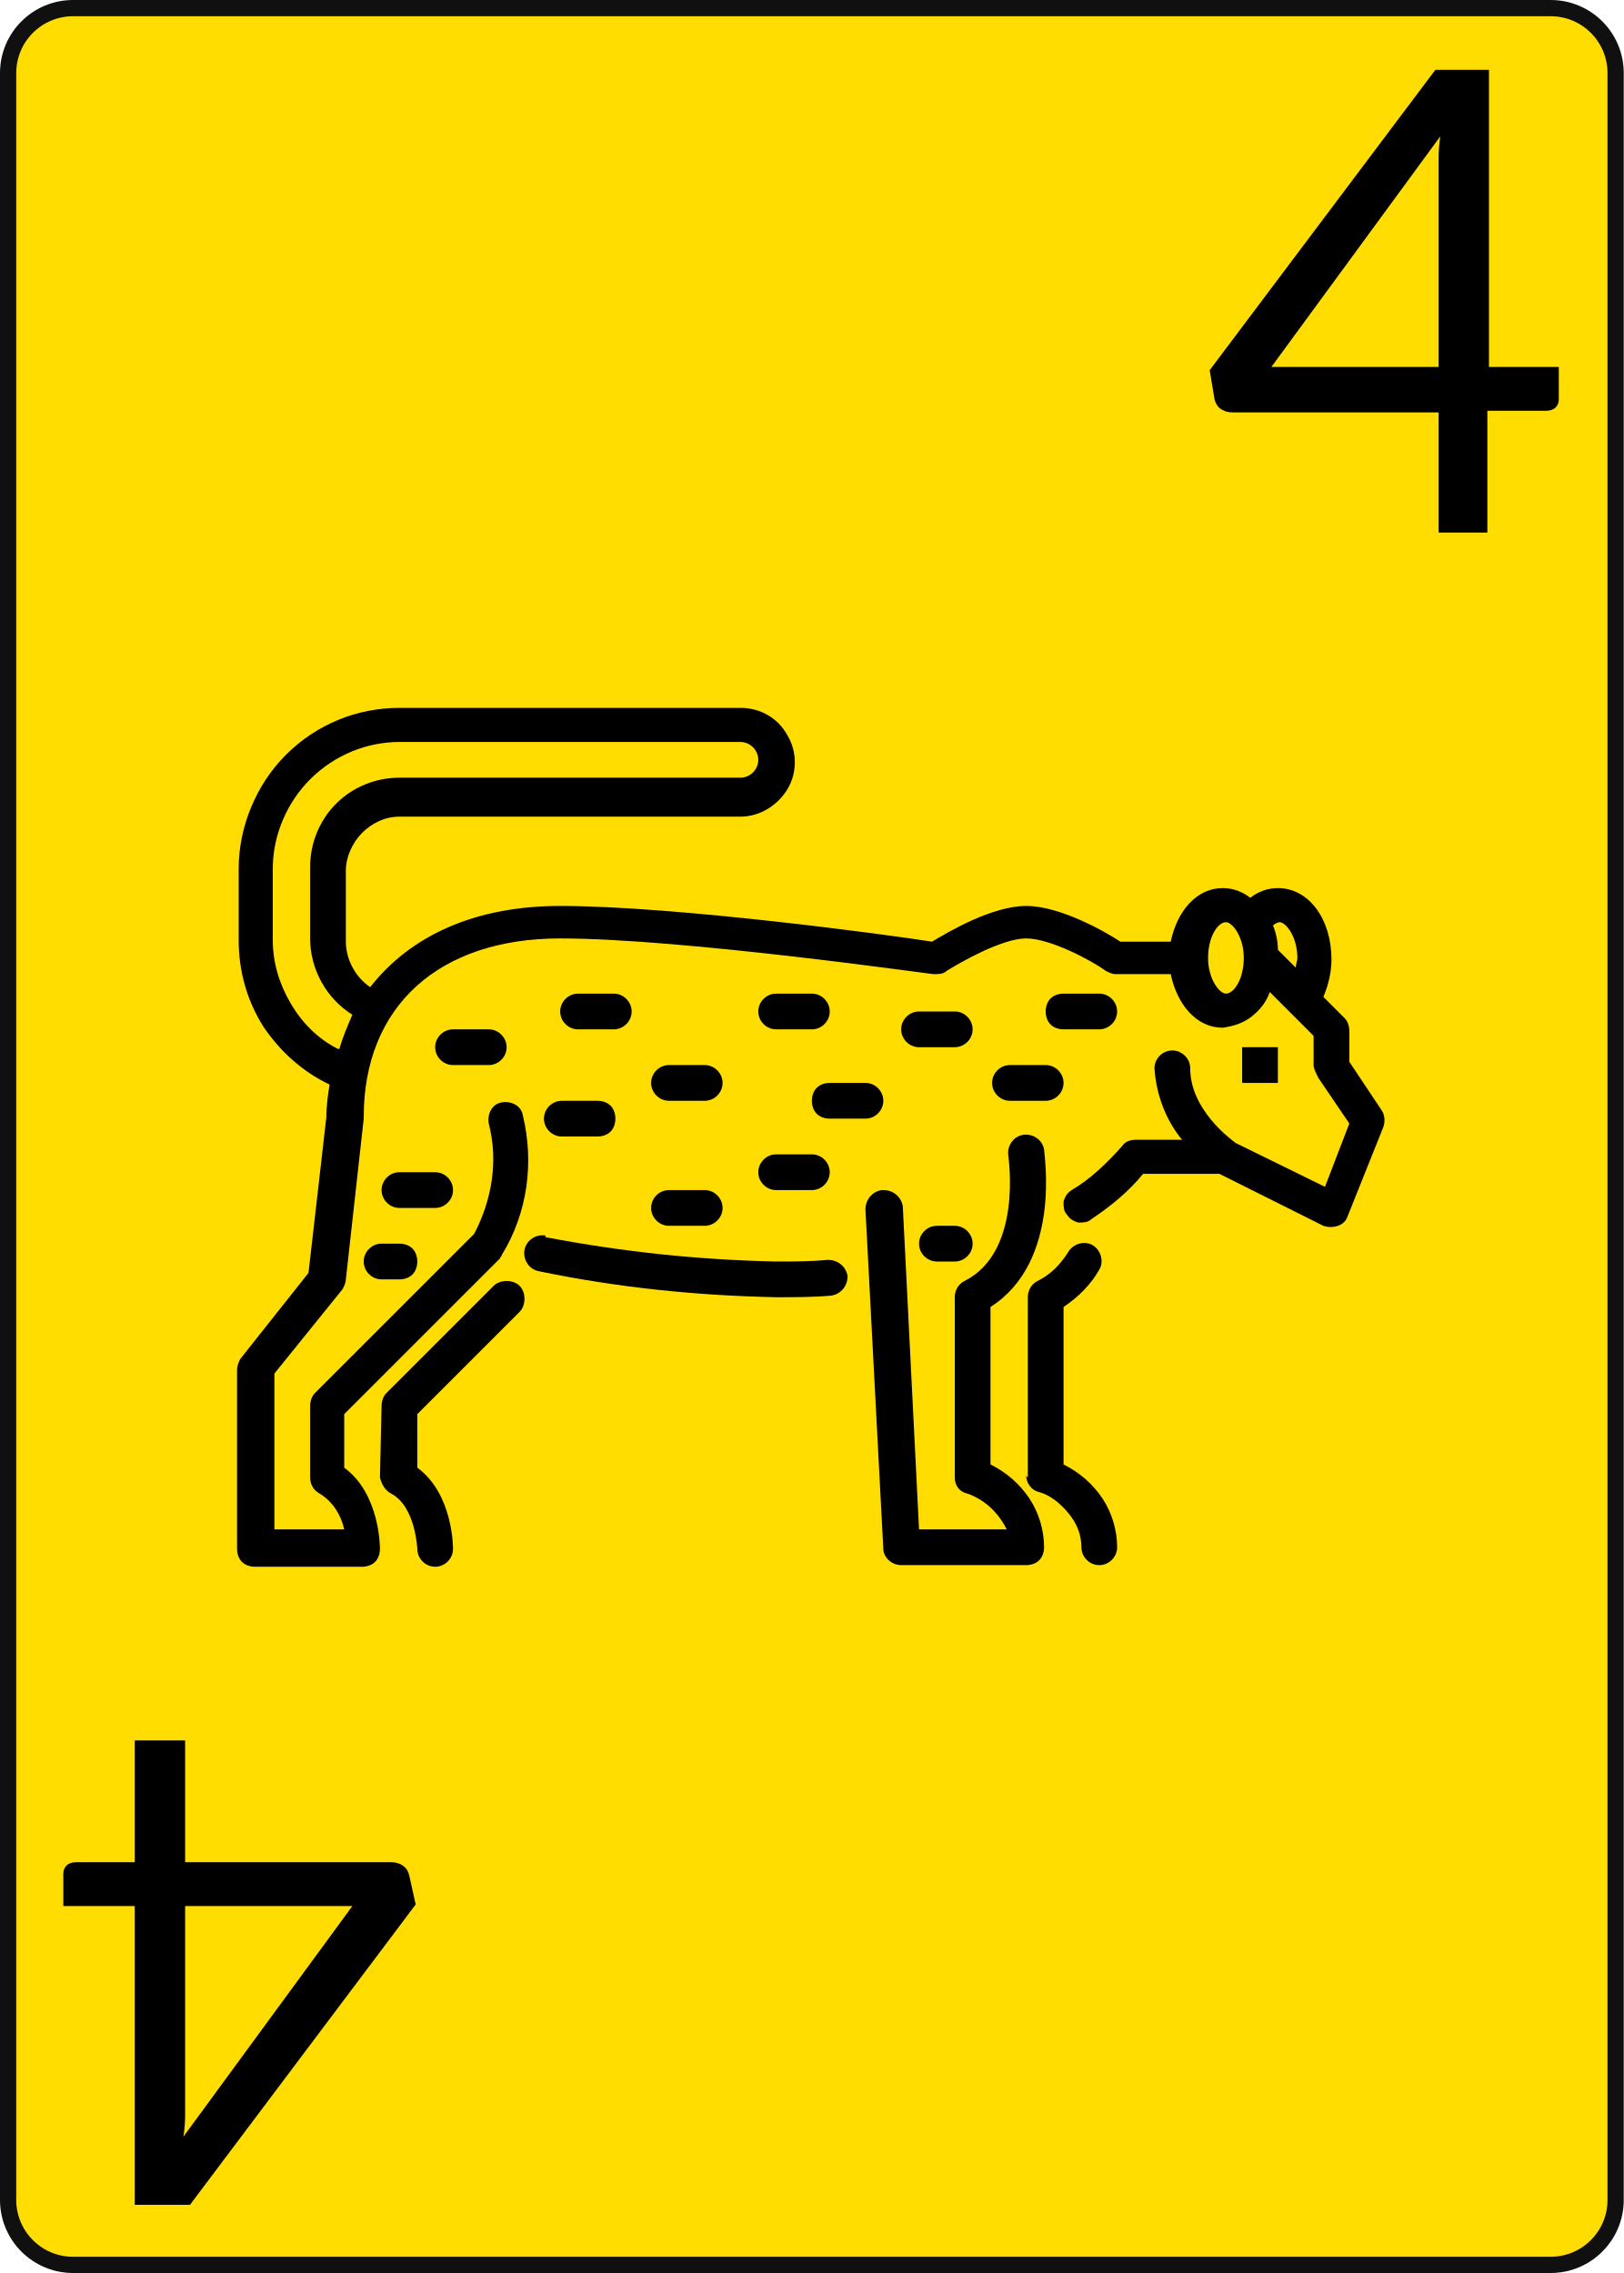
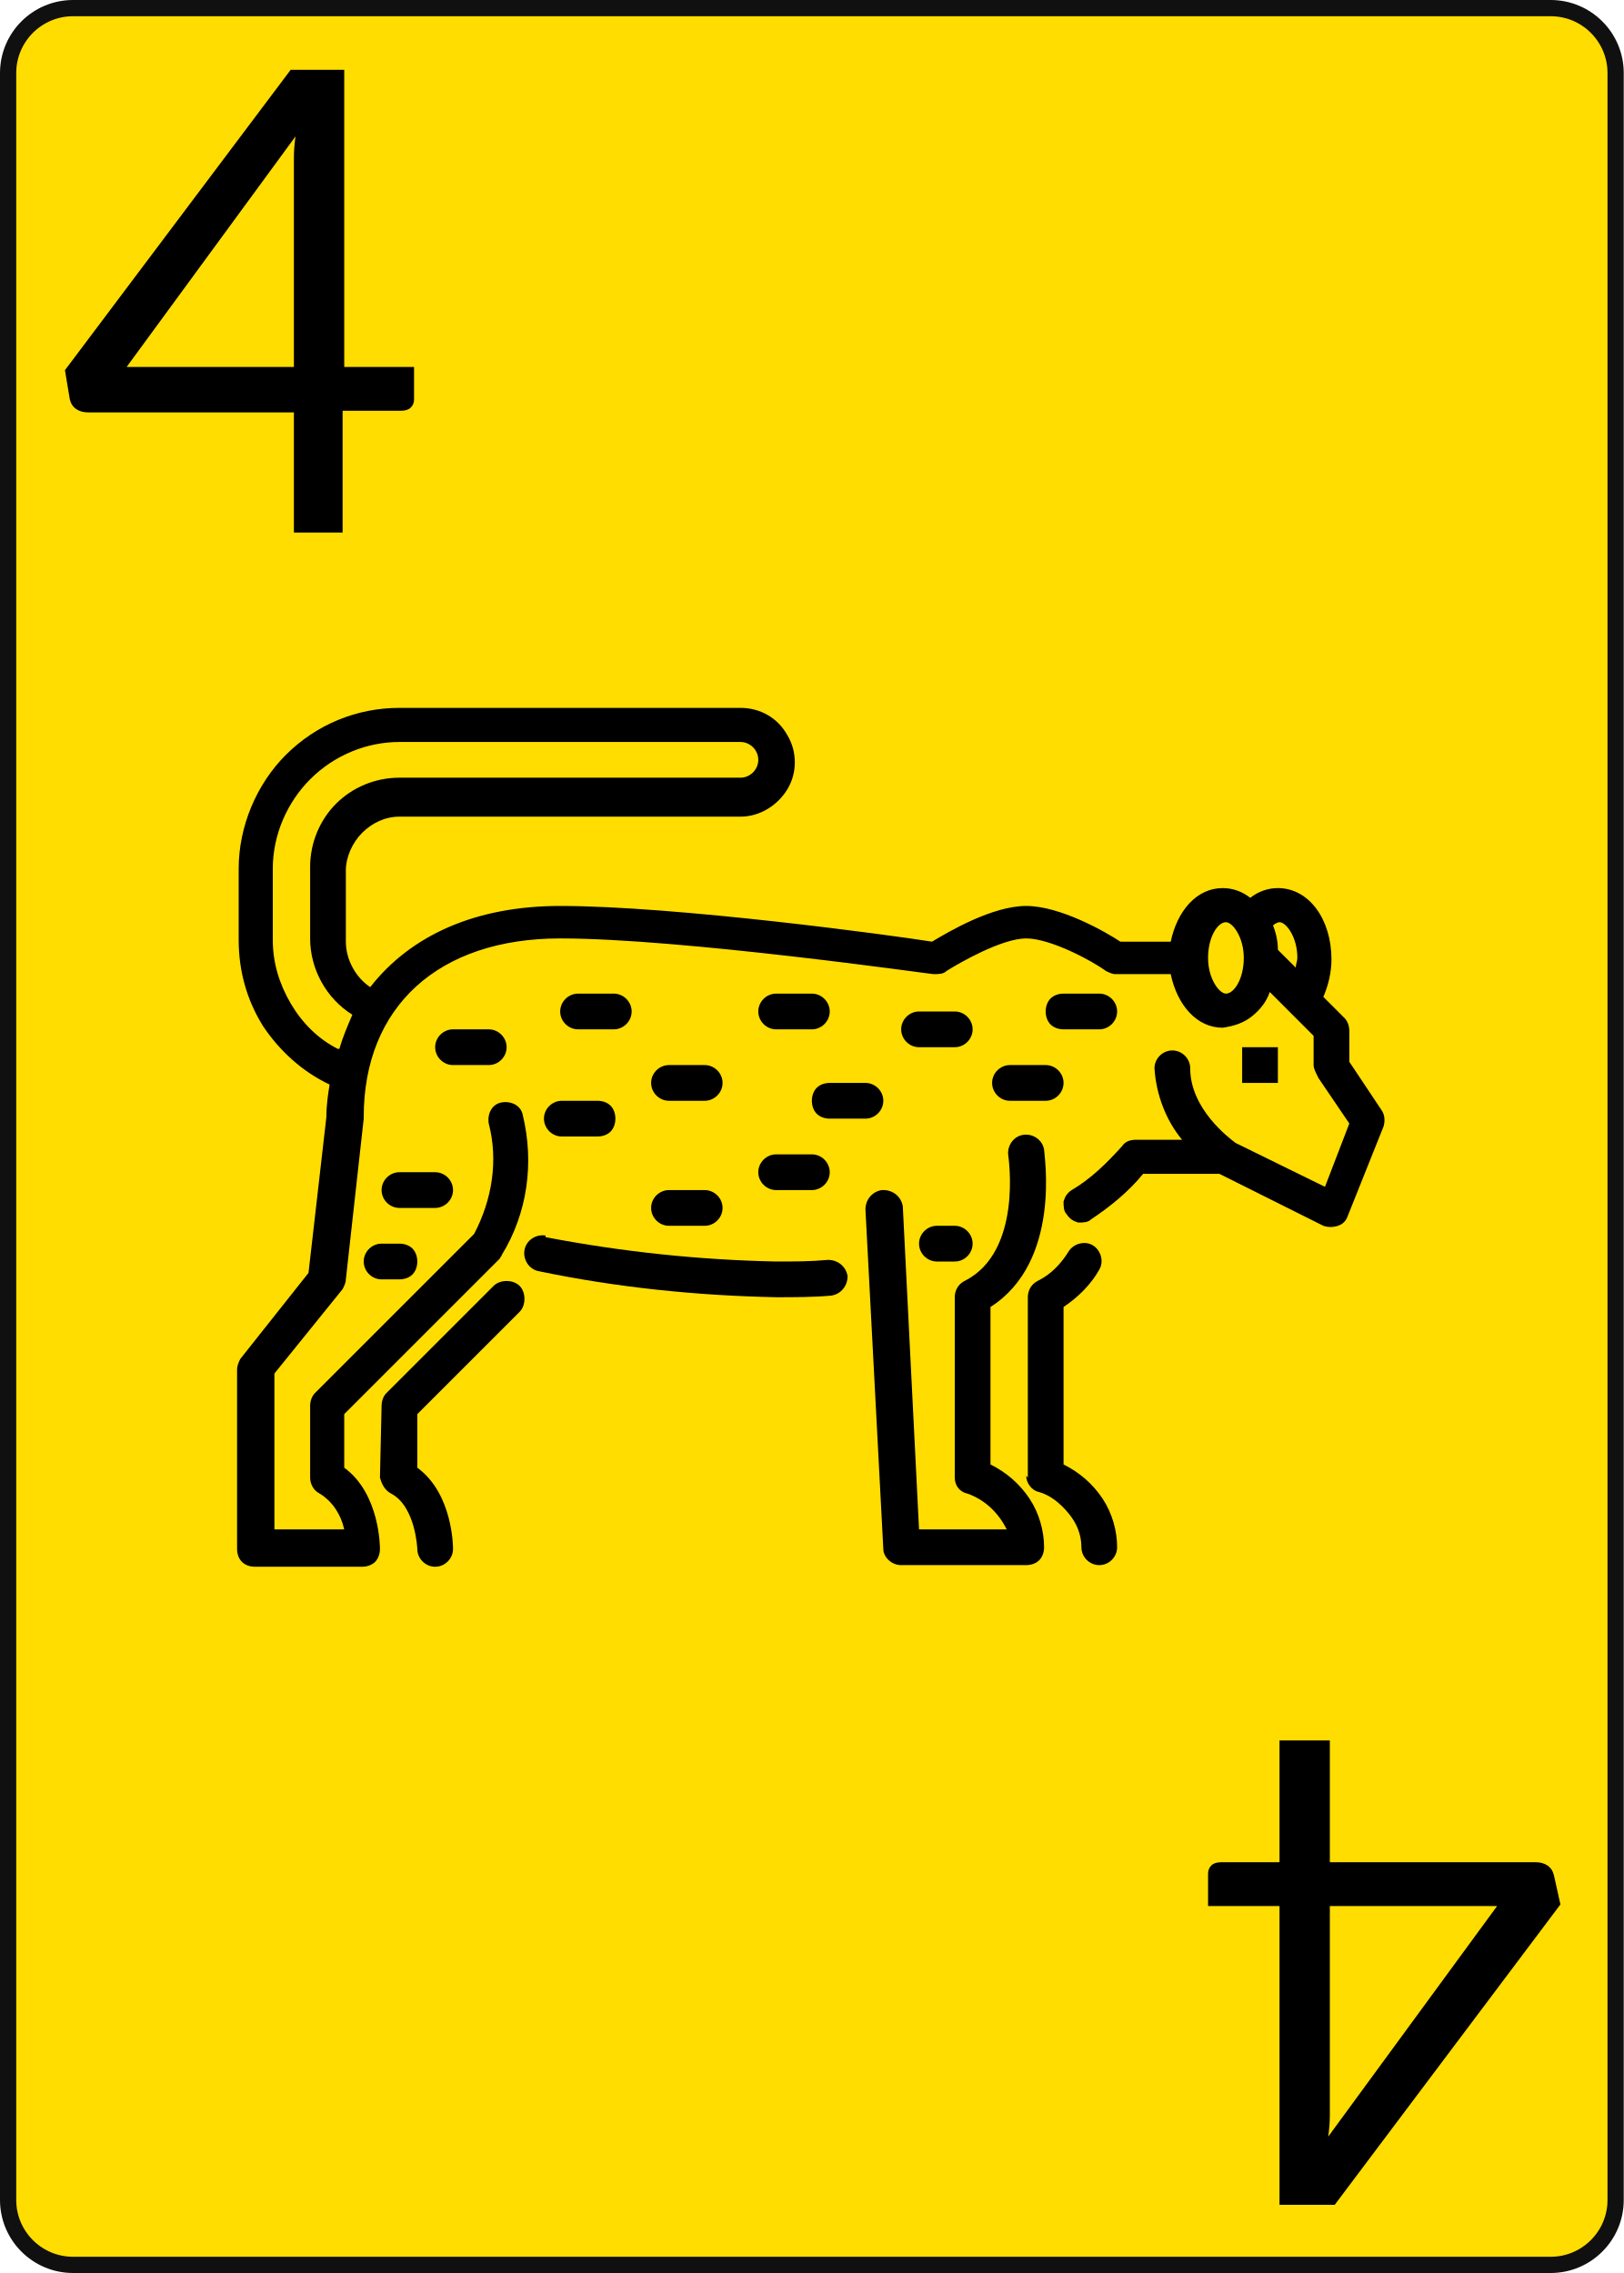
<svg xmlns="http://www.w3.org/2000/svg" width="100px" height="140px" viewbox="0 0 100 140">
  <rect x="0.5" y="0.5" width="99px" height="139px" rx="4px" ry="4px" style="fill:#ffdd00;stroke-width:1px;stroke:#101010" />
  <g id="leopard">
    <path style="fill:#000000;stroke:none" d="m 14.7,57.9 v -4.4 c 0,-2.6 1.1,-5.2 2.9,-7.0 1.9,-1.9 4.4,-2.9 7.0,-2.9 h 21.0 c 1.2,0 2.3,0.6 2.9,1.7 0.6,1.0 0.6,2.3 0,3.3 -0.6,1.0 -1.7,1.7 -2.9,1.7 H 24.6 c -0.9,0 -1.7,0.4 -2.3,1.0 -0.6,0.6 -1.0,1.5 -1.0,2.3 v 4.4 c 0,1.1 0.6,2.2 1.5,2.8 2.5,-3.2 6.5,-5.0 11.7,-5.0 7.1,0 20.4,1.8 22.9,2.2 1.0,-0.6 3.7,-2.2 5.8,-2.2 2.1,0 4.9,1.6 5.8,2.2 h 3.1 c 0.4,-1.9 1.6,-3.3 3.2,-3.3 0.6,0 1.2,0.2 1.7,0.6 0.5,-0.4 1.1,-0.6 1.7,-0.6 1.9,0 3.3,1.9 3.3,4.4 0,0.8 -0.2,1.6 -0.5,2.3 l 1.3,1.3 c 0.2,0.2 0.3,0.5 0.3,0.8 v 1.9 l 2.0,3.0 v 0 c 0.2,0.3 0.2,0.7 0.1,1.0 l -2.2,5.5 c -0.1,0.3 -0.3,0.5 -0.6,0.6 -0.3,0.1 -0.6,0.1 -0.9,0 l -6.4,-3.2 h -4.7 c -0.9,1.1 -2.0,2.0 -3.2,2.8 -0.2,0.2 -0.5,0.2 -0.8,0.2 -0.3,-0.1 -0.5,-0.2 -0.7,-0.5 -0.2,-0.2 -0.2,-0.5 -0.2,-0.8 0.1,-0.3 0.2,-0.5 0.5,-0.7 1.2,-0.7 2.2,-1.7 3.1,-2.7 0.2,-0.3 0.5,-0.4 0.9,-0.4 h 2.8 c -1.0,-1.2 -1.6,-2.8 -1.7,-4.4 0,-0.6 0.5,-1.1 1.1,-1.1 0.6,0 1.1,0.5 1.1,1.1 0,2.5 2.4,4.3 2.8,4.6 l 5.5,2.7 1.5,-3.9 -1.9,-2.8 C 81.0,66.0 80.9,65.8 80.9,65.6 V 63.8 l -2.7,-2.7 c -0.2,0.6 -0.6,1.1 -1.1,1.5 -0.5,0.4 -1.1,0.6 -1.8,0.7 -1.6,0 -2.8,-1.4 -3.2,-3.3 h -3.4 c -0.2,0 -0.4,-0.1 -0.6,-0.2 -0.8,-0.6 -3.4,-2.0 -4.9,-2.0 -1.5,0 -4.1,1.5 -4.9,2.0 -0.2,0.2 -0.5,0.2 -0.8,0.2 -0.2,0 -15.5,-2.2 -23.0,-2.2 -7.5,0 -12.1,4.2 -12.1,11.0 0,0 0,0.1 0,0.1 l -1.1,9.9 c 0,0.2 -0.1,0.4 -0.2,0.6 l -4.2,5.2 v 9.6 h 4.3 C 21.0,93.3 20.5,92.5 19.7,92.0 19.3,91.8 19.1,91.4 19.1,91.0 v -4.4 c 0,-0.3 0.1,-0.6 0.3,-0.8 l 9.8,-9.8 c 1.1,-2.1 1.5,-4.5 0.9,-6.8 -0.1,-0.6 0.2,-1.2 0.8,-1.3 0.6,-0.1 1.2,0.2 1.3,0.8 0.7,2.9 0.3,6.0 -1.3,8.6 0,0.1 -0.1,0.1 -0.1,0.2 l -9.6,9.6 v 3.3 c 2.2,1.6 2.2,4.9 2.2,5.0 0,0.3 -0.1,0.6 -0.3,0.8 -0.2,0.2 -0.5,0.3 -0.8,0.3 h -6.6 c -0.3,0 -0.6,-0.1 -0.8,-0.3 -0.2,-0.2 -0.3,-0.5 -0.3,-0.8 V 84.4 c 0,-0.3 0.1,-0.5 0.2,-0.7 l 4.2,-5.3 1.1,-9.6 c 0,-0.7 0.1,-1.4 0.2,-2.0 -1.7,-0.8 -3.1,-2.1 -4.1,-3.6 -1.0,-1.6 -1.5,-3.4 -1.5,-5.3 z m 65.2,1.1 c 0,-1.3 -0.7,-2.2 -1.1,-2.2 -0.1,0 -0.3,0.1 -0.4,0.2 0.2,0.5 0.3,1.0 0.3,1.5 l 1.1,1.1 v 0 c 0,-0.2 0.1,-0.4 0.1,-0.6 z m -4.4,2.2 c 0.5,0 1.1,-0.9 1.1,-2.2 0,-1.3 -0.7,-2.2 -1.1,-2.2 -0.5,0 -1.1,0.9 -1.1,2.2 0,1.3 0.7,2.2 1.1,2.2 z m -54.6,3.4 c 0.2,-0.7 0.5,-1.4 0.8,-2.1 -1.6,-1.0 -2.6,-2.8 -2.6,-4.7 v -4.4 c 0,-1.5 0.6,-2.9 1.6,-3.9 1.0,-1.0 2.4,-1.6 3.9,-1.6 h 21.0 c 0.6,0 1.1,-0.5 1.1,-1.1 0,-0.6 -0.5,-1.1 -1.1,-1.1 h -21.0 c -2.0,0 -4.0,0.8 -5.5,2.3 -1.4,1.4 -2.3,3.4 -2.3,5.5 v 4.4 c 0,1.4 0.4,2.7 1.1,3.9 0.7,1.2 1.7,2.2 2.9,2.8 z" />
    <path style="fill:#000000;stroke:none" d="m 23.5,86.6 c 0,-0.3 0.1,-0.6 0.3,-0.8 l 6.6,-6.6 c 0.2,-0.2 0.5,-0.3 0.8,-0.3 0.3,0 0.6,0.1 0.8,0.3 0.2,0.2 0.3,0.5 0.3,0.8 0,0.3 -0.1,0.6 -0.3,0.8 l -6.3,6.3 v 3.3 c 2.2,1.6 2.2,4.9 2.2,5.0 v 0 c 0,0.6 -0.5,1.1 -1.1,1.1 h 0 c -0.6,0 -1.1,-0.5 -1.1,-1.1 0,0 -0.1,-2.6 -1.6,-3.4 -0.4,-0.2 -0.6,-0.6 -0.7,-1.0 z" />
    <path style="fill:#000000;stroke:none" d="M 63.3,91.0 V 79.9 c 0,-0.4 0.2,-0.8 0.6,-1.0 0.8,-0.4 1.4,-1.0 1.9,-1.8 0.3,-0.5 1.0,-0.7 1.5,-0.4 0.5,0.3 0.7,1.0 0.4,1.5 -0.5,0.9 -1.3,1.7 -2.2,2.3 v 9.7 0 c 1.0,0.5 1.8,1.2 2.4,2.1 0.6,0.9 0.9,2.0 0.9,3.0 0,0.6 -0.5,1.1 -1.1,1.1 -0.6,0 -1.1,-0.5 -1.1,-1.1 0,-0.8 -0.3,-1.5 -0.8,-2.1 -0.5,-0.6 -1.1,-1.1 -1.8,-1.3 -0.5,-0.1 -0.8,-0.6 -0.8,-1.0 z" />
    <path style="fill:#000000;stroke:none" d="m 33.6,76.2 c 4.7,0.9 9.4,1.4 14.2,1.5 1.1,0 2.1,0 3.2,-0.1 0.6,0 1.1,0.4 1.2,1.0 0,0.6 -0.4,1.1 -1.0,1.2 -1.1,0.1 -2.3,0.1 -3.4,0.1 -4.9,-0.1 -9.8,-0.6 -14.6,-1.6 -0.6,-0.1 -1.0,-0.7 -0.9,-1.3 0.1,-0.6 0.7,-1.0 1.3,-0.9 z" />
    <path style="fill:#000000;stroke:none" d="m 54.4,73.3 c 0.6,0 1.1,0.4 1.2,1.0 l 1.0,19.9 h 5.4 C 61.5,93.2 60.7,92.4 59.6,92.0 59.1,91.9 58.8,91.5 58.8,91.0 V 79.9 c 0,-0.4 0.2,-0.8 0.6,-1.0 3.6,-1.8 2.7,-7.6 2.7,-7.7 h 0 c -0.1,-0.6 0.3,-1.2 0.9,-1.3 0.6,-0.1 1.2,0.3 1.3,0.9 0,0.3 1.1,6.9 -3.3,9.7 v 9.7 0 c 1.0,0.5 1.8,1.2 2.4,2.1 0.6,0.9 0.9,2.0 0.9,3.0 0,0.3 -0.1,0.6 -0.3,0.8 -0.2,0.2 -0.5,0.3 -0.8,0.3 H 55.5 c -0.6,0 -1.1,-0.5 -1.1,-1.0 L 53.3,74.5 c 0,-0.6 0.4,-1.1 1.0,-1.2 z" />
    <path style="fill:#000000;stroke:none" d="m 78.7,64.5 h -2.2 v 2.2 h 2.2 z" />
    <path style="fill:#000000;stroke:none" d="m 58.8,77.7 h -1.1 c -0.6,0 -1.1,-0.5 -1.1,-1.1 0,-0.6 0.5,-1.1 1.1,-1.1 h 1.1 c 0.6,0 1.1,0.5 1.1,1.1 0,0.6 -0.5,1.1 -1.1,1.1 z" />
    <path style="fill:#000000;stroke:none" d="m 24.6,72.2 h 2.2 c 0.6,0 1.1,0.5 1.1,1.1 0,0.6 -0.5,1.1 -1.1,1.1 h -2.2 c -0.6,0 -1.1,-0.5 -1.1,-1.1 0,-0.6 0.5,-1.1 1.1,-1.1 z" />
    <path style="fill:#000000;stroke:none" d="m 25.7,77.7 c 0,0.3 -0.1,0.6 -0.3,0.8 -0.2,0.2 -0.5,0.3 -0.8,0.3 h -1.1 c -0.6,0 -1.1,-0.5 -1.1,-1.1 0,-0.6 0.5,-1.1 1.1,-1.1 h 1.1 c 0.3,0 0.6,0.1 0.8,0.3 0.2,0.2 0.3,0.5 0.3,0.8 z" />
    <path style="fill:#000000;stroke:none" d="m 64.4,62.3 c 0,-0.3 0.1,-0.6 0.3,-0.8 0.2,-0.2 0.5,-0.3 0.8,-0.3 h 2.2 c 0.6,0 1.1,0.5 1.1,1.1 0,0.6 -0.5,1.1 -1.1,1.1 h -2.2 c -0.3,0 -0.6,-0.1 -0.8,-0.3 -0.2,-0.2 -0.3,-0.5 -0.3,-0.8 z" />
    <path style="fill:#000000;stroke:none" d="m 35.6,61.2 h 2.2 c 0.6,0 1.1,0.5 1.1,1.1 0,0.6 -0.5,1.1 -1.1,1.1 h -2.2 c -0.6,0 -1.1,-0.5 -1.1,-1.1 0,-0.6 0.5,-1.1 1.1,-1.1 z" />
    <path style="fill:#000000;stroke:none" d="m 37.9,68.9 c 0,0.3 -0.1,0.6 -0.3,0.8 -0.2,0.2 -0.5,0.3 -0.8,0.3 h -2.2 c -0.6,0 -1.1,-0.5 -1.1,-1.1 0,-0.6 0.5,-1.1 1.1,-1.1 h 2.2 c 0.3,0 0.6,0.1 0.8,0.3 0.2,0.2 0.3,0.5 0.3,0.8 z" />
    <path style="fill:#000000;stroke:none" d="m 47.8,71.1 h 2.2 c 0.6,0 1.1,0.5 1.1,1.1 0,0.6 -0.5,1.1 -1.1,1.1 h -2.2 c -0.6,0 -1.1,-0.5 -1.1,-1.1 0,-0.6 0.5,-1.1 1.1,-1.1 z" />
    <path style="fill:#000000;stroke:none" d="m 58.8,64.5 h -2.2 c -0.6,0 -1.1,-0.5 -1.1,-1.1 0,-0.6 0.5,-1.1 1.1,-1.1 h 2.2 c 0.6,0 1.1,0.5 1.1,1.1 0,0.6 -0.5,1.1 -1.1,1.1 z" />
    <path style="fill:#000000;stroke:none" d="m 50.0,67.8 c 0,-0.3 0.1,-0.6 0.3,-0.8 0.2,-0.2 0.5,-0.3 0.8,-0.3 h 2.2 c 0.6,0 1.1,0.5 1.1,1.1 0,0.6 -0.5,1.1 -1.1,1.1 h -2.2 c -0.3,0 -0.6,-0.1 -0.8,-0.3 -0.2,-0.2 -0.3,-0.5 -0.3,-0.8 z" />
    <path style="fill:#000000;stroke:none" d="m 27.9,63.4 h 2.2 c 0.6,0 1.1,0.5 1.1,1.1 0,0.6 -0.5,1.1 -1.1,1.1 h -2.2 c -0.6,0 -1.1,-0.5 -1.1,-1.1 0,-0.6 0.5,-1.1 1.1,-1.1 z" />
    <path style="fill:#000000;stroke:none" d="m 43.4,67.8 h -2.2 c -0.6,0 -1.1,-0.5 -1.1,-1.1 0,-0.6 0.5,-1.1 1.1,-1.1 h 2.2 c 0.6,0 1.1,0.5 1.1,1.1 0,0.6 -0.5,1.1 -1.1,1.1 z" />
    <path style="fill:#000000;stroke:none" d="m 64.4,67.8 h -2.2 c -0.6,0 -1.1,-0.5 -1.1,-1.1 0,-0.6 0.5,-1.1 1.1,-1.1 h 2.2 c 0.6,0 1.1,0.5 1.1,1.1 0,0.6 -0.5,1.1 -1.1,1.1 z" />
    <path style="fill:#000000;stroke:none" d="m 47.8,61.2 h 2.2 c 0.6,0 1.1,0.5 1.1,1.1 0,0.6 -0.5,1.1 -1.1,1.1 h -2.2 c -0.6,0 -1.1,-0.5 -1.1,-1.1 0,-0.6 0.5,-1.1 1.1,-1.1 z" />
    <path style="fill:#000000;stroke:none" d="m 43.4,75.5 h -2.2 c -0.6,0 -1.1,-0.5 -1.1,-1.1 0,-0.6 0.5,-1.1 1.1,-1.1 h 2.2 c 0.6,0 1.1,0.5 1.1,1.1 0,0.6 -0.5,1.1 -1.1,1.1 z" />
  </g>
-   <path id="number-top-right" style="fill:#000000;stroke:none" d="m 91.7,22.6 h 4.3 v 2.0 q 0,0.3 -0.2,0.5 -0.2,0.2 -0.6,0.2 h -3.6 v 7.5 H 88.6 V 25.4 H 75.9 q -0.4,0 -0.7,-0.2 -0.3,-0.2 -0.4,-0.6 L 74.5,22.8 88.4,4.3 h 3.3 z M 88.6,10.8 q 0,-0.5 0,-1.1 0,-0.6 0.1,-1.3 L 78.3,22.6 H 88.6 Z" />
-   <path id="number-bottom-left" style="fill:#000000;stroke:none" d="M 8.3,117.4 H 3.9 v -2.0 q 0,-0.3 0.2,-0.5 0.2,-0.2 0.6,-0.2 h 3.6 v -7.5 h 3.1 v 7.5 h 12.7 q 0.4,0 0.7,0.2 0.3,0.2 0.4,0.6 l 0.4,1.8 -13.9,18.5 H 8.3 Z m 3.1,11.8 q 0,0.5 0,1.1 0,0.6 -0.1,1.3 l 10.4,-14.2 H 11.4 Z" />
+   <path id="number-top-left" style="fill:#000000;stroke:none" d="m 21.2,22.6 h 4.3 v 2.0 q 0,0.3 -0.2,0.5 -0.2,0.2 -0.6,0.2 h -3.6 v 7.5 h -3.0 V 25.4 H 5.4 Q 5.0,25.4 4.7,25.2 4.4,25 4.3,24.6 L 4.0,22.8 17.9,4.3 h 3.3 z M 18.1,10.8 q 0,-0.5 0,-1.1 0,-0.6 0.1,-1.3 L 7.8,22.6 h 10.3 z" />
+   <path id="number-bottom-right" style="fill:#000000;stroke:none" d="m 78.8,117.4 h -4.4 v -2.0 q 0,-0.3 0.2,-0.5 0.2,-0.2 0.6,-0.2 h 3.6 v -7.5 h 3.1 v 7.5 h 12.7 q 0.4,0 0.7,0.2 0.3,0.2 0.4,0.6 l 0.4,1.8 -13.9,18.5 h -3.4 z m 3.1,11.8 q 0,0.5 0,1.1 0,0.6 -0.1,1.3 L 92.2,117.4 H 81.9 Z" />
</svg>
